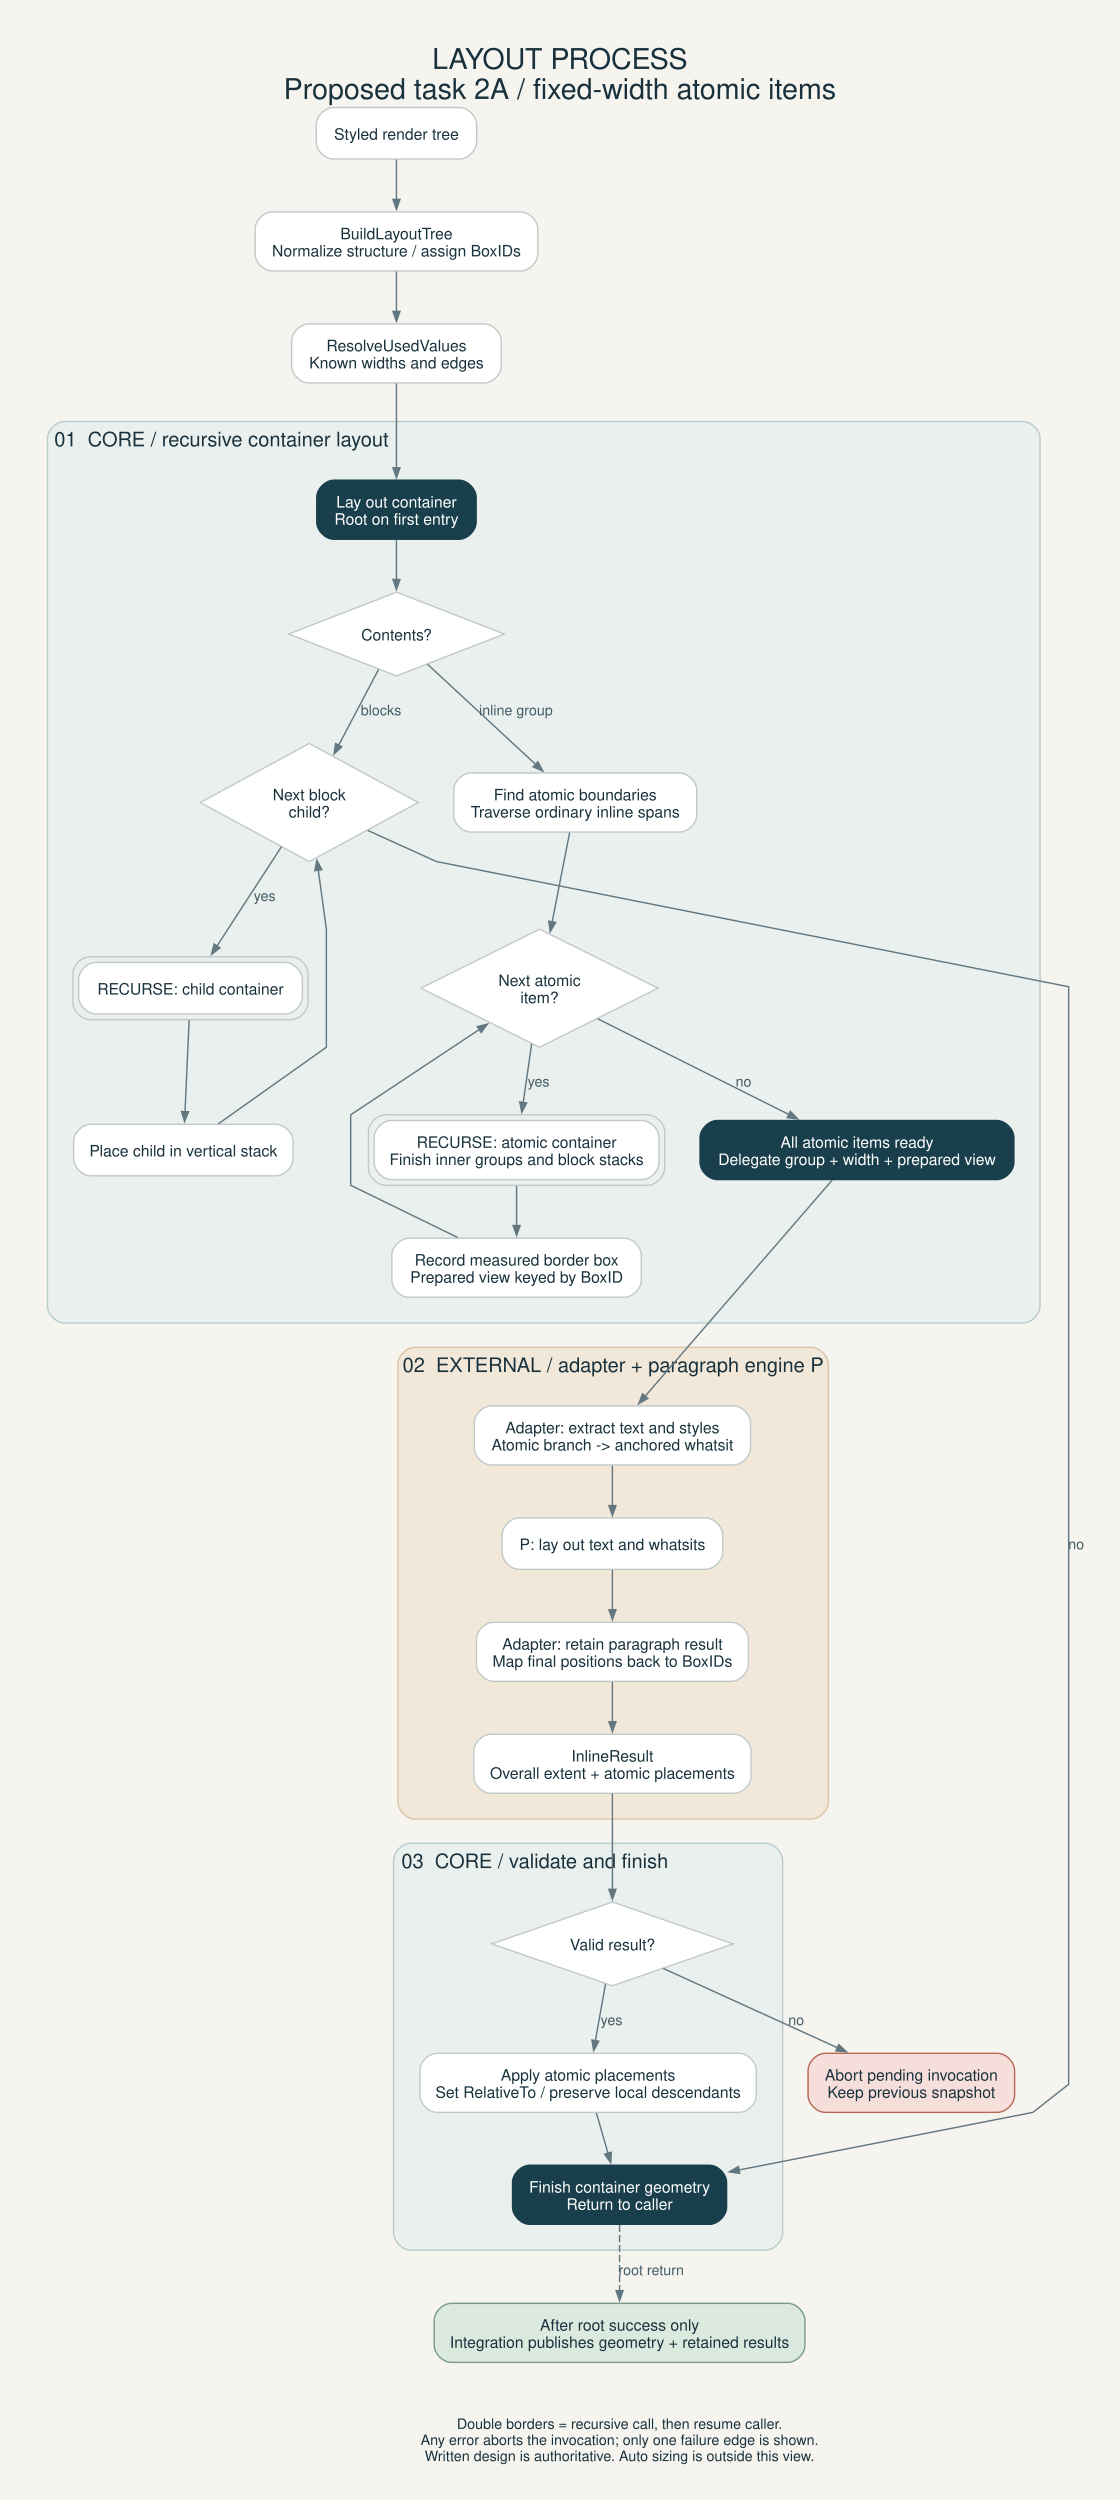
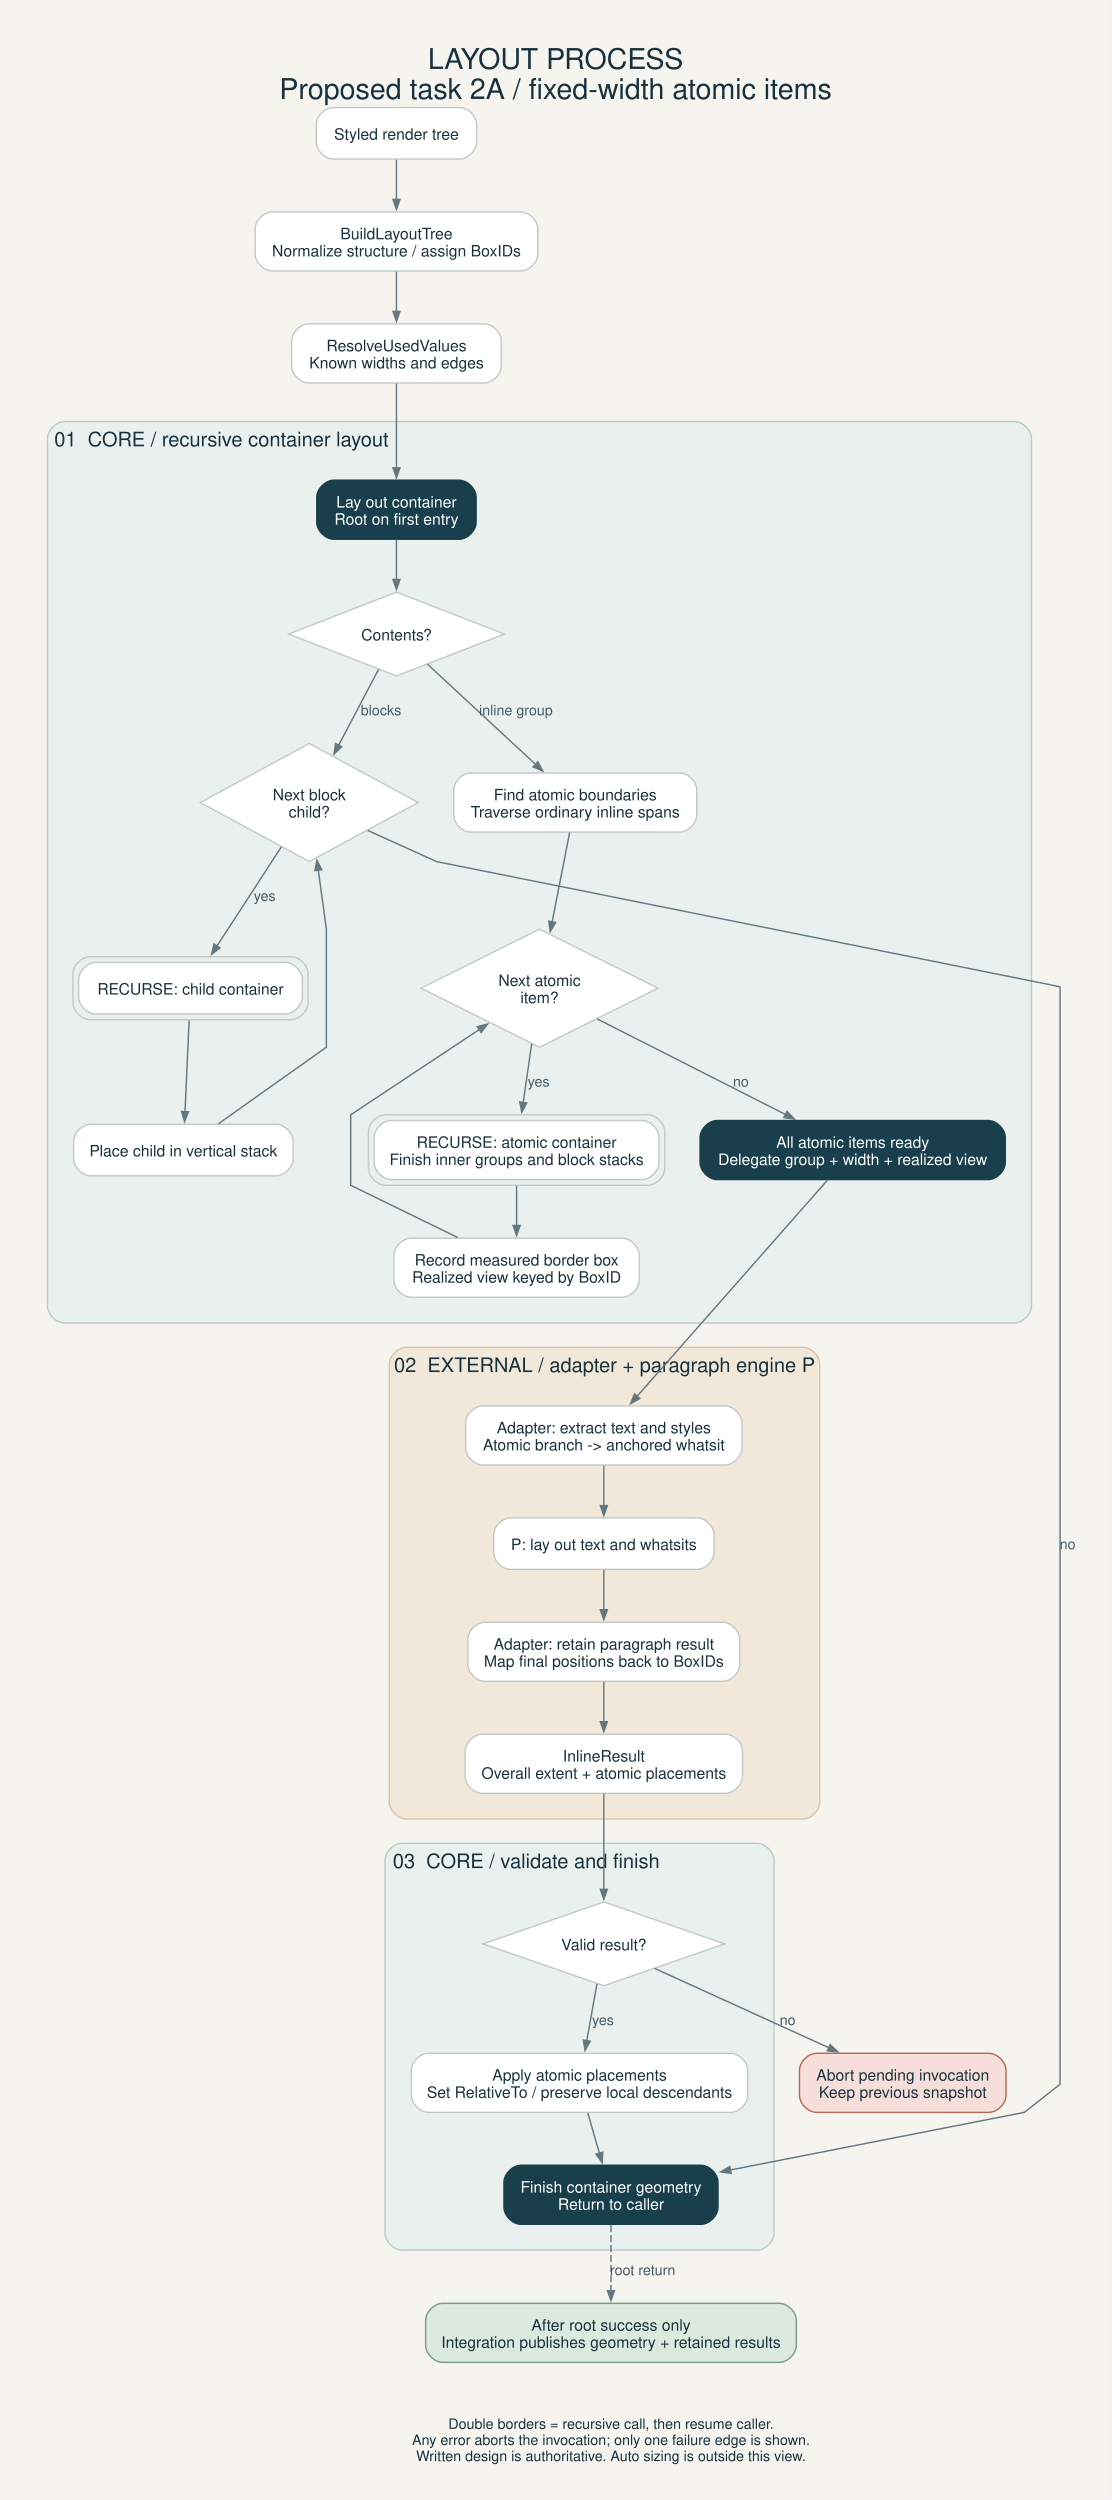
- <svg xmlns="http://www.w3.org/2000/svg" width="783pt" height="1748pt" viewBox="0.00 0.00 783.00 1748.00">
+ <svg xmlns="http://www.w3.org/2000/svg" width="777pt" height="1748pt" viewBox="0.00 0.00 777.00 1748.00">
  <g id="graph0" class="graph" transform="scale(1 1) rotate(0) translate(25.2 1722.52)">
-     <polygon fill="#f6f4ef" stroke="none" points="-25.2,25.2 -25.2,-1722.52 757.7,-1722.52 757.7,25.2 -25.2,25.2" />
-     <text xml:space="preserve" text-anchor="middle" x="366.25" y="-1674.32" font-family="Helvetica,sans-Serif" font-size="20.00" fill="#18313c">LAYOUT PROCESS</text>
-     <text xml:space="preserve" text-anchor="middle" x="366.25" y="-1653.32" font-family="Helvetica,sans-Serif" font-size="20.00" fill="#18313c">Proposed task 2A / fixed-width atomic items</text>
+     <polygon fill="#f6f4ef" stroke="none" points="-25.2,25.2 -25.2,-1722.52 751.7,-1722.52 751.7,25.2 -25.2,25.2" />
+     <text xml:space="preserve" text-anchor="middle" x="363.25" y="-1674.32" font-family="Helvetica,sans-Serif" font-size="20.00" fill="#18313c">LAYOUT PROCESS</text>
+     <text xml:space="preserve" text-anchor="middle" x="363.25" y="-1653.32" font-family="Helvetica,sans-Serif" font-size="20.00" fill="#18313c">Proposed task 2A / fixed-width atomic items</text>
    <g id="clust1" class="cluster">
-       <path fill="#eaf0ee" stroke="#b9cccc" d="M20,-797.49C20,-797.49 690,-797.49 690,-797.49 696,-797.49 702,-803.49 702,-809.49 702,-809.49 702,-1415.76 702,-1415.76 702,-1421.76 696,-1427.76 690,-1427.76 690,-1427.76 20,-1427.76 20,-1427.76 14,-1427.76 8,-1421.76 8,-1415.76 8,-1415.76 8,-809.49 8,-809.49 8,-803.49 14,-797.49 20,-797.49" />
+       <path fill="#eaf0ee" stroke="#b9cccc" d="M20,-797.49C20,-797.49 684,-797.49 684,-797.49 690,-797.49 696,-803.49 696,-809.49 696,-809.49 696,-1415.76 696,-1415.76 696,-1421.76 690,-1427.76 684,-1427.76 684,-1427.76 20,-1427.76 20,-1427.76 14,-1427.76 8,-1421.76 8,-1415.76 8,-1415.76 8,-809.49 8,-809.49 8,-803.49 14,-797.49 20,-797.49" />
      <text xml:space="preserve" text-anchor="middle" x="129.62" y="-1410.46" font-family="Helvetica,sans-Serif" font-size="14.00" fill="#18313c">01  CORE / recursive container layout</text>
    </g>
    <g id="clust2" class="cluster">
-       <path fill="#f2e8d9" stroke="#dbc5a8" d="M265,-450.65C265,-450.65 542,-450.65 542,-450.65 548,-450.65 554,-456.65 554,-462.65 554,-462.65 554,-768.49 554,-768.49 554,-774.49 548,-780.49 542,-780.49 542,-780.49 265,-780.49 265,-780.49 259,-780.49 253,-774.49 253,-768.49 253,-768.49 253,-462.65 253,-462.65 253,-456.65 259,-450.65 265,-450.65" />
-       <text xml:space="preserve" text-anchor="middle" x="403.5" y="-763.19" font-family="Helvetica,sans-Serif" font-size="14.00" fill="#18313c">02  EXTERNAL / adapter + paragraph engine P</text>
+       <path fill="#f2e8d9" stroke="#dbc5a8" d="M259,-450.65C259,-450.65 536,-450.65 536,-450.65 542,-450.65 548,-456.65 548,-462.65 548,-462.65 548,-768.49 548,-768.49 548,-774.49 542,-780.49 536,-780.49 536,-780.49 259,-780.49 259,-780.49 253,-780.49 247,-774.49 247,-768.49 247,-768.49 247,-462.65 247,-462.65 247,-456.65 253,-450.65 259,-450.65" />
+       <text xml:space="preserve" text-anchor="middle" x="397.5" y="-763.19" font-family="Helvetica,sans-Serif" font-size="14.00" fill="#18313c">02  EXTERNAL / adapter + paragraph engine P</text>
    </g>
    <g id="clust3" class="cluster">
-       <path fill="#eaf0ee" stroke="#b9cccc" d="M262,-149.28C262,-149.28 510,-149.28 510,-149.28 516,-149.28 522,-155.28 522,-161.28 522,-161.28 522,-421.65 522,-421.65 522,-427.65 516,-433.65 510,-433.65 510,-433.65 262,-433.65 262,-433.65 256,-433.65 250,-427.65 250,-421.65 250,-421.65 250,-161.28 250,-161.28 250,-155.28 256,-149.28 262,-149.28" />
-       <text xml:space="preserve" text-anchor="middle" x="348.75" y="-416.35" font-family="Helvetica,sans-Serif" font-size="14.00" fill="#18313c">03  CORE / validate and finish</text>
+       <path fill="#eaf0ee" stroke="#b9cccc" d="M256,-149.28C256,-149.28 504,-149.28 504,-149.28 510,-149.28 516,-155.28 516,-161.28 516,-161.28 516,-421.65 516,-421.65 516,-427.65 510,-433.65 504,-433.65 504,-433.65 256,-433.65 256,-433.65 250,-433.65 244,-427.65 244,-421.65 244,-421.65 244,-161.28 244,-161.28 244,-155.28 250,-149.28 256,-149.28" />
+       <text xml:space="preserve" text-anchor="middle" x="342.75" y="-416.35" font-family="Helvetica,sans-Serif" font-size="14.00" fill="#18313c">03  CORE / validate and finish</text>
    </g>
    <g id="node1" class="node">
      <path fill="#ffffff" stroke="#c2c9c9" d="M296.08,-1647.32C296.08,-1647.32 207.91,-1647.32 207.91,-1647.32 201.91,-1647.32 195.91,-1641.32 195.91,-1635.32 195.91,-1635.32 195.91,-1623.32 195.91,-1623.32 195.91,-1617.32 201.91,-1611.32 207.91,-1611.32 207.91,-1611.32 296.08,-1611.32 296.08,-1611.32 302.08,-1611.32 308.08,-1617.32 308.08,-1623.32 308.08,-1623.32 308.08,-1635.32 308.08,-1635.32 308.08,-1641.32 302.08,-1647.32 296.08,-1647.32" />
      <text xml:space="preserve" text-anchor="middle" x="252" y="-1624.87" font-family="Helvetica,sans-Serif" font-size="11.00" fill="#18313c">Styled render tree</text>
    </g>
    <g id="node2" class="node">
      <path fill="#ffffff" stroke="#c2c9c9" d="M338.83,-1574.32C338.83,-1574.32 165.17,-1574.32 165.17,-1574.32 159.17,-1574.32 153.17,-1568.32 153.17,-1562.32 153.17,-1562.32 153.17,-1545.04 153.17,-1545.04 153.17,-1539.04 159.17,-1533.04 165.17,-1533.04 165.17,-1533.04 338.83,-1533.04 338.83,-1533.04 344.83,-1533.04 350.83,-1539.04 350.83,-1545.04 350.83,-1545.04 350.83,-1562.32 350.83,-1562.32 350.83,-1568.32 344.83,-1574.32 338.83,-1574.32" />
      <text xml:space="preserve" text-anchor="middle" x="252" y="-1555.23" font-family="Helvetica,sans-Serif" font-size="11.00" fill="#18313c">BuildLayoutTree</text>
      <text xml:space="preserve" text-anchor="middle" x="252" y="-1543.23" font-family="Helvetica,sans-Serif" font-size="11.00" fill="#18313c">Normalize structure / assign BoxIDs</text>
    </g>
    <g id="edge1" class="edge">
      <path fill="none" stroke="#637780" d="M252,-1610.87C252,-1602.53 252,-1592.34 252,-1582.94" />
      <polygon fill="#637780" stroke="#637780" points="254.45,-1583.12 252,-1576.12 249.55,-1583.12 254.45,-1583.12" />
    </g>
    <g id="node3" class="node">
      <path fill="#ffffff" stroke="#c2c9c9" d="M313.33,-1496.04C313.33,-1496.04 190.67,-1496.04 190.67,-1496.04 184.67,-1496.04 178.67,-1490.04 178.67,-1484.04 178.67,-1484.04 178.67,-1466.76 178.67,-1466.76 178.67,-1460.76 184.67,-1454.76 190.67,-1454.76 190.67,-1454.76 313.33,-1454.76 313.33,-1454.76 319.33,-1454.76 325.33,-1460.76 325.33,-1466.76 325.33,-1466.76 325.33,-1484.04 325.33,-1484.04 325.33,-1490.04 319.33,-1496.04 313.33,-1496.04" />
      <text xml:space="preserve" text-anchor="middle" x="252" y="-1476.95" font-family="Helvetica,sans-Serif" font-size="11.00" fill="#18313c">ResolveUsedValues</text>
      <text xml:space="preserve" text-anchor="middle" x="252" y="-1464.95" font-family="Helvetica,sans-Serif" font-size="11.00" fill="#18313c">Known widths and edges</text>
    </g>
    <g id="edge2" class="edge">
      <path fill="none" stroke="#637780" d="M252,-1532.64C252,-1524.05 252,-1513.88 252,-1504.56" />
      <polygon fill="#637780" stroke="#637780" points="254.45,-1504.82 252,-1497.82 249.55,-1504.82 254.45,-1504.82" />
    </g>
    <g id="node4" class="node">
      <path fill="#183f4b" stroke="#183f4b" d="M295.71,-1386.76C295.71,-1386.76 208.29,-1386.76 208.29,-1386.76 202.29,-1386.76 196.29,-1380.76 196.29,-1374.76 196.29,-1374.76 196.29,-1357.48 196.29,-1357.48 196.29,-1351.48 202.29,-1345.48 208.29,-1345.48 208.29,-1345.48 295.71,-1345.48 295.71,-1345.48 301.71,-1345.48 307.71,-1351.48 307.71,-1357.48 307.71,-1357.48 307.71,-1374.76 307.71,-1374.76 307.71,-1380.76 301.71,-1386.76 295.71,-1386.76" />
      <text xml:space="preserve" text-anchor="middle" x="252" y="-1367.67" font-family="Helvetica,sans-Serif" font-size="11.00" fill="white">Lay out container</text>
      <text xml:space="preserve" text-anchor="middle" x="252" y="-1355.67" font-family="Helvetica,sans-Serif" font-size="11.00" fill="white">Root on first entry</text>
    </g>
    <g id="edge20" class="edge">
      <path fill="none" stroke="#637780" d="M252,-1454.47C252,-1437.84 252,-1413.93 252,-1395.33" />
      <polygon fill="#637780" stroke="#637780" points="254.45,-1395.45 252,-1388.45 249.55,-1395.45 254.45,-1395.45" />
    </g>
    <g id="node5" class="node">
      <polygon fill="#ffffff" stroke="#c2c9c9" points="252,-1308.48 176.58,-1279.2 252,-1249.92 327.42,-1279.2 252,-1308.48" />
      <text xml:space="preserve" text-anchor="middle" x="252" y="-1274.75" font-family="Helvetica,sans-Serif" font-size="11.00" fill="#18313c">Contents?</text>
    </g>
    <g id="edge3" class="edge">
      <path fill="none" stroke="#637780" d="M252,-1345C252,-1336.65 252,-1326.69 252,-1317.12" />
      <polygon fill="#637780" stroke="#637780" points="254.45,-1317.37 252,-1310.37 249.55,-1317.37 254.45,-1317.37" />
    </g>
    <g id="node6" class="node">
      <polygon fill="#ffffff" stroke="#c2c9c9" points="191,-1202.67 114.83,-1161.39 191,-1120.11 267.17,-1161.39 191,-1202.67" />
      <text xml:space="preserve" text-anchor="middle" x="191" y="-1162.94" font-family="Helvetica,sans-Serif" font-size="11.00" fill="#18313c">Next block</text>
      <text xml:space="preserve" text-anchor="middle" x="191" y="-1150.94" font-family="Helvetica,sans-Serif" font-size="11.00" fill="#18313c">child?</text>
    </g>
    <g id="edge4" class="edge">
      <path fill="none" stroke="#637780" d="M239.51,-1254.48C231.46,-1239.2 220.8,-1218.96 211.52,-1201.35" />
      <polygon fill="#637780" stroke="#637780" points="213.78,-1200.37 208.35,-1195.32 209.44,-1202.66 213.78,-1200.37" />
      <text xml:space="preserve" text-anchor="middle" x="241.21" y="-1222.42" font-family="Helvetica,sans-Serif" font-size="10.00" fill="#425b65">blocks</text>
    </g>
    <g id="node9" class="node">
      <path fill="#ffffff" stroke="#c2c9c9" d="M449.96,-1182.03C449.96,-1182.03 304.04,-1182.03 304.04,-1182.03 298.04,-1182.03 292.04,-1176.03 292.04,-1170.03 292.04,-1170.03 292.04,-1152.75 292.04,-1152.75 292.04,-1146.75 298.04,-1140.75 304.04,-1140.75 304.04,-1140.75 449.96,-1140.75 449.96,-1140.75 455.96,-1140.75 461.96,-1146.75 461.96,-1152.75 461.96,-1152.75 461.96,-1170.03 461.96,-1170.03 461.96,-1176.03 455.96,-1182.03 449.96,-1182.03" />
      <text xml:space="preserve" text-anchor="middle" x="377" y="-1162.94" font-family="Helvetica,sans-Serif" font-size="11.00" fill="#18313c">Find atomic boundaries</text>
      <text xml:space="preserve" text-anchor="middle" x="377" y="-1150.94" font-family="Helvetica,sans-Serif" font-size="11.00" fill="#18313c">Traverse ordinary inline spans</text>
    </g>
    <g id="edge8" class="edge">
      <path fill="none" stroke="#637780" d="M273.77,-1258.03C294.74,-1238.6 326.55,-1209.13 349.31,-1188.04" />
      <polygon fill="#637780" stroke="#637780" points="350.9,-1189.91 354.37,-1183.36 347.57,-1186.32 350.9,-1189.91" />
      <text xml:space="preserve" text-anchor="middle" x="335.5" y="-1222.42" font-family="Helvetica,sans-Serif" font-size="10.00" fill="#425b65">inline group</text>
    </g>
    <g id="node7" class="node">
      <path fill="#ffffff" stroke="#c2c9c9" d="M174.21,-1049.58C174.21,-1049.58 41.79,-1049.58 41.79,-1049.58 35.79,-1049.58 29.79,-1043.58 29.79,-1037.58 29.79,-1037.58 29.79,-1025.58 29.79,-1025.58 29.79,-1019.58 35.79,-1013.58 41.79,-1013.58 41.79,-1013.58 174.21,-1013.58 174.21,-1013.58 180.21,-1013.58 186.21,-1019.58 186.21,-1025.58 186.21,-1025.58 186.21,-1037.58 186.21,-1037.58 186.21,-1043.58 180.21,-1049.58 174.21,-1049.58" />
      <path fill="none" stroke="#c2c9c9" d="M178.21,-1053.58C178.21,-1053.58 37.79,-1053.58 37.79,-1053.58 31.79,-1053.58 25.79,-1047.58 25.79,-1041.58 25.79,-1041.58 25.79,-1021.58 25.79,-1021.58 25.79,-1015.58 31.79,-1009.58 37.79,-1009.58 37.79,-1009.58 178.21,-1009.58 178.21,-1009.58 184.21,-1009.58 190.21,-1015.58 190.21,-1021.58 190.21,-1021.58 190.21,-1041.58 190.21,-1041.58 190.21,-1047.58 184.21,-1053.58 178.21,-1053.58" />
      <text xml:space="preserve" text-anchor="middle" x="108" y="-1027.13" font-family="Helvetica,sans-Serif" font-size="11.00" fill="#18313c">RECURSE: child container</text>
    </g>
    <g id="edge5" class="edge">
      <path fill="none" stroke="#637780" d="M171.54,-1130.42C157.91,-1109.44 139.81,-1081.57 126.42,-1060.94" />
      <polygon fill="#637780" stroke="#637780" points="128.58,-1059.78 122.72,-1055.24 124.47,-1062.45 128.58,-1059.78" />
      <text xml:space="preserve" text-anchor="middle" x="159.86" y="-1092.61" font-family="Helvetica,sans-Serif" font-size="10.00" fill="#425b65">yes</text>
    </g>
    <g id="node20" class="node">
-       <path fill="#183f4b" stroke="#183f4b" d="M470.83,-208.56C470.83,-208.56 345.17,-208.56 345.17,-208.56 339.17,-208.56 333.17,-202.56 333.17,-196.56 333.17,-196.56 333.17,-179.28 333.17,-179.28 333.17,-173.28 339.17,-167.28 345.17,-167.28 345.17,-167.28 470.83,-167.28 470.83,-167.28 476.83,-167.28 482.83,-173.28 482.83,-179.28 482.83,-179.28 482.83,-196.56 482.83,-196.56 482.83,-202.56 476.83,-208.56 470.83,-208.56" />
-       <text xml:space="preserve" text-anchor="middle" x="408" y="-189.47" font-family="Helvetica,sans-Serif" font-size="11.00" fill="white">Finish container geometry</text>
-       <text xml:space="preserve" text-anchor="middle" x="408" y="-177.47" font-family="Helvetica,sans-Serif" font-size="11.00" fill="white">Return to caller</text>
+       <path fill="#183f4b" stroke="#183f4b" d="M464.83,-208.56C464.83,-208.56 339.17,-208.56 339.17,-208.56 333.17,-208.56 327.17,-202.56 327.17,-196.56 327.17,-196.56 327.17,-179.28 327.17,-179.28 327.17,-173.28 333.17,-167.28 339.17,-167.28 339.17,-167.28 464.83,-167.28 464.83,-167.28 470.83,-167.28 476.83,-173.28 476.83,-179.28 476.83,-179.28 476.83,-196.56 476.83,-196.56 476.83,-202.56 470.83,-208.56 464.83,-208.56" />
+       <text xml:space="preserve" text-anchor="middle" x="402" y="-189.47" font-family="Helvetica,sans-Serif" font-size="11.00" fill="white">Finish container geometry</text>
+       <text xml:space="preserve" text-anchor="middle" x="402" y="-177.47" font-family="Helvetica,sans-Serif" font-size="11.00" fill="white">Return to caller</text>
    </g>
    <g id="edge23" class="edge">
-       <path fill="none" stroke="#637780" d="M231.85,-1141.9C255.25,-1131.31 280,-1120.11 280,-1120.11 280,-1120.11 722,-1032.58 722,-1032.58 722,-1032.58 722,-1032.58 722,-265.2 722,-265.2 697,-245.56 697,-245.56 697,-245.56 576.69,-221.98 491.32,-205.25" />
-       <polygon fill="#637780" stroke="#637780" points="492,-202.89 484.66,-203.94 491.06,-207.7 492,-202.89" />
-       <text xml:space="preserve" text-anchor="middle" x="727.25" y="-639.33" font-family="Helvetica,sans-Serif" font-size="10.00" fill="#425b65">no</text>
+       <path fill="none" stroke="#637780" d="M231.85,-1141.9C255.25,-1131.31 280,-1120.11 280,-1120.11 280,-1120.11 716,-1032.58 716,-1032.58 716,-1032.58 716,-1032.58 716,-265.2 716,-265.2 691,-245.56 691,-245.56 691,-245.56 570.69,-221.98 485.32,-205.25" />
+       <polygon fill="#637780" stroke="#637780" points="486,-202.89 478.66,-203.94 485.06,-207.7 486,-202.89" />
+       <text xml:space="preserve" text-anchor="middle" x="721.25" y="-639.33" font-family="Helvetica,sans-Serif" font-size="10.00" fill="#425b65">no</text>
    </g>
    <g id="node8" class="node">
      <path fill="#ffffff" stroke="#c2c9c9" d="M167.71,-936.41C167.71,-936.41 38.29,-936.41 38.29,-936.41 32.29,-936.41 26.29,-930.41 26.29,-924.41 26.29,-924.41 26.29,-912.41 26.29,-912.41 26.29,-906.41 32.29,-900.41 38.29,-900.41 38.29,-900.41 167.71,-900.41 167.71,-900.41 173.71,-900.41 179.71,-906.41 179.71,-912.41 179.71,-912.41 179.71,-924.41 179.71,-924.41 179.71,-930.41 173.71,-936.41 167.71,-936.41" />
      <text xml:space="preserve" text-anchor="middle" x="103" y="-913.96" font-family="Helvetica,sans-Serif" font-size="11.00" fill="#18313c">Place child in vertical stack</text>
    </g>
    <g id="edge6" class="edge">
      <path fill="none" stroke="#637780" d="M107.04,-1009.15C106.21,-990.87 105.03,-964.55 104.16,-945.14" />
      <polygon fill="#637780" stroke="#637780" points="106.61,-945.16 103.85,-938.28 101.72,-945.38 106.61,-945.16" />
    </g>
    <g id="edge7" class="edge">
      <path fill="none" stroke="#637780" d="M127.46,-936.75C157.07,-957.74 203,-990.3 203,-990.3 203,-990.3 203,-1072.86 203,-1072.86 203,-1072.86 200.22,-1093.12 197.34,-1114.14" />
      <polygon fill="#637780" stroke="#637780" points="194.92,-1113.74 196.4,-1121.01 199.78,-1114.41 194.92,-1113.74" />
    </g>
    <g id="node10" class="node">
      <polygon fill="#ffffff" stroke="#c2c9c9" points="352,-1072.86 269.08,-1031.58 352,-990.3 434.92,-1031.58 352,-1072.86" />
      <text xml:space="preserve" text-anchor="middle" x="352" y="-1033.13" font-family="Helvetica,sans-Serif" font-size="11.00" fill="#18313c">Next atomic</text>
      <text xml:space="preserve" text-anchor="middle" x="352" y="-1021.13" font-family="Helvetica,sans-Serif" font-size="11.00" fill="#18313c">item?</text>
    </g>
    <g id="edge9" class="edge">
      <path fill="none" stroke="#637780" d="M373.09,-1140.42C369.83,-1123.75 365.06,-1099.34 360.88,-1077.96" />
      <polygon fill="#637780" stroke="#637780" points="363.29,-1077.52 359.54,-1071.12 358.48,-1078.46 363.29,-1077.52" />
    </g>
    <g id="node11" class="node">
      <path fill="#ffffff" stroke="#c2c9c9" d="M423.58,-939.05C423.58,-939.05 248.42,-939.05 248.42,-939.05 242.42,-939.05 236.42,-933.05 236.42,-927.05 236.42,-927.05 236.42,-909.77 236.42,-909.77 236.42,-903.77 242.42,-897.77 248.42,-897.77 248.42,-897.77 423.58,-897.77 423.58,-897.77 429.58,-897.77 435.58,-903.77 435.58,-909.77 435.58,-909.77 435.58,-927.05 435.58,-927.05 435.58,-933.05 429.58,-939.05 423.58,-939.05" />
      <path fill="none" stroke="#c2c9c9" d="M427.58,-943.05C427.58,-943.05 244.42,-943.05 244.42,-943.05 238.42,-943.05 232.42,-937.05 232.42,-931.05 232.42,-931.05 232.42,-905.77 232.42,-905.77 232.42,-899.77 238.42,-893.77 244.42,-893.77 244.42,-893.77 427.58,-893.77 427.58,-893.77 433.58,-893.77 439.58,-899.77 439.58,-905.77 439.58,-905.77 439.58,-931.05 439.58,-931.05 439.58,-937.05 433.58,-943.05 427.58,-943.05" />
      <text xml:space="preserve" text-anchor="middle" x="336" y="-919.96" font-family="Helvetica,sans-Serif" font-size="11.00" fill="#18313c">RECURSE: atomic container</text>
      <text xml:space="preserve" text-anchor="middle" x="336" y="-907.96" font-family="Helvetica,sans-Serif" font-size="11.00" fill="#18313c">Finish inner groups and block stacks</text>
    </g>
    <g id="edge10" class="edge">
      <path fill="none" stroke="#637780" d="M346.54,-992.63C344.61,-979.22 342.46,-964.27 340.6,-951.4" />
      <polygon fill="#637780" stroke="#637780" points="343.07,-951.36 339.65,-944.78 338.22,-952.05 343.07,-951.36" />
      <text xml:space="preserve" text-anchor="middle" x="351.4" y="-962.8" font-family="Helvetica,sans-Serif" font-size="10.00" fill="#425b65">yes</text>
    </g>
    <g id="node13" class="node">
-       <path fill="#183f4b" stroke="#183f4b" d="M671.71,-939.05C671.71,-939.05 476.29,-939.05 476.29,-939.05 470.29,-939.05 464.29,-933.05 464.29,-927.05 464.29,-927.05 464.29,-909.77 464.29,-909.77 464.29,-903.77 470.29,-897.77 476.29,-897.77 476.29,-897.77 671.71,-897.77 671.71,-897.77 677.71,-897.77 683.71,-903.77 683.71,-909.77 683.71,-909.77 683.71,-927.05 683.71,-927.05 683.71,-933.05 677.71,-939.05 671.71,-939.05" />
-       <text xml:space="preserve" text-anchor="middle" x="574" y="-919.96" font-family="Helvetica,sans-Serif" font-size="11.00" fill="white">All atomic items ready</text>
-       <text xml:space="preserve" text-anchor="middle" x="574" y="-907.96" font-family="Helvetica,sans-Serif" font-size="11.00" fill="white">Delegate group + width + prepared view</text>
+       <path fill="#183f4b" stroke="#183f4b" d="M665.71,-939.05C665.71,-939.05 476.29,-939.05 476.29,-939.05 470.29,-939.05 464.29,-933.05 464.29,-927.05 464.29,-927.05 464.29,-909.77 464.29,-909.77 464.29,-903.77 470.29,-897.77 476.29,-897.77 476.29,-897.77 665.71,-897.77 665.71,-897.77 671.71,-897.77 677.71,-903.77 677.71,-909.77 677.71,-909.77 677.71,-927.05 677.71,-927.05 677.71,-933.05 671.71,-939.05 665.71,-939.05" />
+       <text xml:space="preserve" text-anchor="middle" x="571" y="-919.96" font-family="Helvetica,sans-Serif" font-size="11.00" fill="white">All atomic items ready</text>
+       <text xml:space="preserve" text-anchor="middle" x="571" y="-907.96" font-family="Helvetica,sans-Serif" font-size="11.00" fill="white">Delegate group + width + realized view</text>
    </g>
    <g id="edge13" class="edge">
-       <path fill="none" stroke="#637780" d="M392.72,-1010.19C430.54,-991.25 486.87,-963.04 526.68,-943.11" />
-       <polygon fill="#637780" stroke="#637780" points="527.4,-945.49 532.56,-940.16 525.2,-941.11 527.4,-945.49" />
-       <text xml:space="preserve" text-anchor="middle" x="494.66" y="-962.8" font-family="Helvetica,sans-Serif" font-size="10.00" fill="#425b65">no</text>
+       <path fill="none" stroke="#637780" d="M392.42,-1010.06C429.77,-991.1 485.24,-962.94 524.43,-943.05" />
+       <polygon fill="#637780" stroke="#637780" points="525.07,-945.47 530.2,-940.12 522.85,-941.1 525.07,-945.47" />
+       <text xml:space="preserve" text-anchor="middle" x="492.81" y="-962.8" font-family="Helvetica,sans-Serif" font-size="10.00" fill="#425b65">no</text>
    </g>
    <g id="node12" class="node">
-       <path fill="#ffffff" stroke="#c2c9c9" d="M411.21,-856.77C411.21,-856.77 260.79,-856.77 260.79,-856.77 254.79,-856.77 248.79,-850.77 248.79,-844.77 248.79,-844.77 248.79,-827.49 248.79,-827.49 248.79,-821.49 254.79,-815.49 260.79,-815.49 260.79,-815.49 411.21,-815.49 411.21,-815.49 417.21,-815.49 423.21,-821.49 423.21,-827.49 423.21,-827.49 423.21,-844.77 423.21,-844.77 423.21,-850.77 417.21,-856.77 411.21,-856.77" />
+       <path fill="#ffffff" stroke="#c2c9c9" d="M409.71,-856.77C409.71,-856.77 262.29,-856.77 262.29,-856.77 256.29,-856.77 250.29,-850.77 250.29,-844.77 250.29,-844.77 250.29,-827.49 250.29,-827.49 250.29,-821.49 256.29,-815.49 262.29,-815.49 262.29,-815.49 409.71,-815.49 409.71,-815.49 415.71,-815.49 421.71,-821.49 421.71,-827.49 421.71,-827.49 421.71,-844.77 421.71,-844.77 421.71,-850.77 415.71,-856.77 409.71,-856.77" />
      <text xml:space="preserve" text-anchor="middle" x="336" y="-837.68" font-family="Helvetica,sans-Serif" font-size="11.00" fill="#18313c">Record measured border box</text>
-       <text xml:space="preserve" text-anchor="middle" x="336" y="-825.68" font-family="Helvetica,sans-Serif" font-size="11.00" fill="#18313c">Prepared view keyed by BoxID</text>
+       <text xml:space="preserve" text-anchor="middle" x="336" y="-825.68" font-family="Helvetica,sans-Serif" font-size="11.00" fill="#18313c">Realized view keyed by BoxID</text>
    </g>
    <g id="edge11" class="edge">
      <path fill="none" stroke="#637780" d="M336,-893.32C336,-884.57 336,-874.6 336,-865.52" />
      <polygon fill="#637780" stroke="#637780" points="338.45,-865.66 336,-858.66 333.55,-865.66 338.45,-865.66" />
    </g>
    <g id="edge12" class="edge">
      <path fill="none" stroke="#637780" d="M294.78,-857.26C261.43,-873.54 220,-893.77 220,-893.77 220,-893.77 220,-943.05 220,-943.05 220,-943.05 271.28,-977.06 309.92,-1002.68" />
      <polygon fill="#637780" stroke="#637780" points="308.52,-1004.69 315.71,-1006.52 311.23,-1000.61 308.52,-1004.69" />
    </g>
    <g id="node14" class="node">
-       <path fill="#ffffff" stroke="#c2c9c9" d="M487.58,-739.49C487.58,-739.49 318.42,-739.49 318.42,-739.49 312.42,-739.49 306.42,-733.49 306.42,-727.49 306.42,-727.49 306.42,-710.21 306.42,-710.21 306.42,-704.21 312.42,-698.21 318.42,-698.21 318.42,-698.21 487.58,-698.21 487.58,-698.21 493.58,-698.21 499.58,-704.21 499.58,-710.21 499.58,-710.21 499.58,-727.49 499.58,-727.49 499.58,-733.49 493.58,-739.49 487.58,-739.49" />
-       <text xml:space="preserve" text-anchor="middle" x="403" y="-720.4" font-family="Helvetica,sans-Serif" font-size="11.00" fill="#18313c">Adapter: extract text and styles</text>
-       <text xml:space="preserve" text-anchor="middle" x="403" y="-708.4" font-family="Helvetica,sans-Serif" font-size="11.00" fill="#18313c">Atomic branch -&gt; anchored whatsit</text>
+       <path fill="#ffffff" stroke="#c2c9c9" d="M481.58,-739.49C481.58,-739.49 312.42,-739.49 312.42,-739.49 306.42,-739.49 300.42,-733.49 300.42,-727.49 300.42,-727.49 300.42,-710.21 300.42,-710.21 300.42,-704.21 306.42,-698.21 312.42,-698.21 312.42,-698.21 481.58,-698.21 481.58,-698.21 487.58,-698.21 493.58,-704.21 493.58,-710.21 493.58,-710.21 493.58,-727.49 493.58,-727.49 493.58,-733.49 487.58,-739.49 481.58,-739.49" />
+       <text xml:space="preserve" text-anchor="middle" x="397" y="-720.4" font-family="Helvetica,sans-Serif" font-size="11.00" fill="#18313c">Adapter: extract text and styles</text>
+       <text xml:space="preserve" text-anchor="middle" x="397" y="-708.4" font-family="Helvetica,sans-Serif" font-size="11.00" fill="#18313c">Atomic branch -&gt; anchored whatsit</text>
    </g>
    <g id="edge21" class="edge">
-       <path fill="none" stroke="#637780" d="M556.66,-897.38C525.55,-861.44 460.28,-786.02 425.66,-746.04" />
-       <polygon fill="#637780" stroke="#637780" points="427.81,-744.77 421.37,-741.08 424.1,-747.97 427.81,-744.77" />
+       <path fill="none" stroke="#637780" d="M553.36,-897.38C521.7,-861.44 455.28,-786.02 420.06,-746.04" />
+       <polygon fill="#637780" stroke="#637780" points="422.15,-744.7 415.69,-741.07 418.48,-747.94 422.15,-744.7" />
    </g>
    <g id="node15" class="node">
-       <path fill="#ffffff" stroke="#c2c9c9" d="M468.08,-661.21C468.08,-661.21 337.92,-661.21 337.92,-661.21 331.92,-661.21 325.92,-655.21 325.92,-649.21 325.92,-649.21 325.92,-637.21 325.92,-637.21 325.92,-631.21 331.92,-625.21 337.92,-625.21 337.92,-625.21 468.08,-625.21 468.08,-625.21 474.08,-625.21 480.08,-631.21 480.08,-637.21 480.08,-637.21 480.08,-649.21 480.08,-649.21 480.08,-655.21 474.08,-661.21 468.08,-661.21" />
-       <text xml:space="preserve" text-anchor="middle" x="403" y="-638.76" font-family="Helvetica,sans-Serif" font-size="11.00" fill="#18313c">P: lay out text and whatsits</text>
+       <path fill="#ffffff" stroke="#c2c9c9" d="M462.08,-661.21C462.08,-661.21 331.92,-661.21 331.92,-661.21 325.92,-661.21 319.92,-655.21 319.92,-649.21 319.92,-649.21 319.92,-637.21 319.92,-637.21 319.92,-631.21 325.92,-625.21 331.92,-625.21 331.92,-625.21 462.08,-625.21 462.08,-625.21 468.08,-625.21 474.08,-631.21 474.08,-637.21 474.08,-637.21 474.08,-649.21 474.08,-649.21 474.08,-655.21 468.08,-661.21 462.08,-661.21" />
+       <text xml:space="preserve" text-anchor="middle" x="397" y="-638.76" font-family="Helvetica,sans-Serif" font-size="11.00" fill="#18313c">P: lay out text and whatsits</text>
    </g>
    <g id="edge14" class="edge">
-       <path fill="none" stroke="#637780" d="M403,-697.73C403,-689.08 403,-678.87 403,-669.7" />
-       <polygon fill="#637780" stroke="#637780" points="405.45,-669.83 403,-662.83 400.55,-669.83 405.45,-669.83" />
+       <path fill="none" stroke="#637780" d="M397,-697.73C397,-689.08 397,-678.87 397,-669.7" />
+       <polygon fill="#637780" stroke="#637780" points="399.45,-669.83 397,-662.83 394.55,-669.83 399.45,-669.83" />
    </g>
    <g id="node16" class="node">
-       <path fill="#ffffff" stroke="#c2c9c9" d="M486.08,-588.21C486.08,-588.21 319.92,-588.21 319.92,-588.21 313.92,-588.21 307.92,-582.21 307.92,-576.21 307.92,-576.21 307.92,-558.93 307.92,-558.93 307.92,-552.93 313.92,-546.93 319.92,-546.93 319.92,-546.93 486.08,-546.93 486.08,-546.93 492.08,-546.93 498.08,-552.93 498.08,-558.93 498.08,-558.93 498.08,-576.21 498.08,-576.21 498.08,-582.21 492.08,-588.21 486.08,-588.21" />
-       <text xml:space="preserve" text-anchor="middle" x="403" y="-569.12" font-family="Helvetica,sans-Serif" font-size="11.00" fill="#18313c">Adapter: retain paragraph result</text>
-       <text xml:space="preserve" text-anchor="middle" x="403" y="-557.12" font-family="Helvetica,sans-Serif" font-size="11.00" fill="#18313c">Map final positions back to BoxIDs</text>
+       <path fill="#ffffff" stroke="#c2c9c9" d="M480.08,-588.21C480.08,-588.21 313.92,-588.21 313.92,-588.21 307.92,-588.21 301.92,-582.21 301.92,-576.21 301.92,-576.21 301.92,-558.93 301.92,-558.93 301.92,-552.93 307.92,-546.93 313.92,-546.93 313.92,-546.93 480.08,-546.93 480.08,-546.93 486.08,-546.93 492.08,-552.93 492.08,-558.93 492.08,-558.93 492.08,-576.21 492.08,-576.21 492.08,-582.21 486.08,-588.21 480.08,-588.21" />
+       <text xml:space="preserve" text-anchor="middle" x="397" y="-569.12" font-family="Helvetica,sans-Serif" font-size="11.00" fill="#18313c">Adapter: retain paragraph result</text>
+       <text xml:space="preserve" text-anchor="middle" x="397" y="-557.12" font-family="Helvetica,sans-Serif" font-size="11.00" fill="#18313c">Map final positions back to BoxIDs</text>
    </g>
    <g id="edge15" class="edge">
-       <path fill="none" stroke="#637780" d="M403,-624.76C403,-616.42 403,-606.23 403,-596.83" />
-       <polygon fill="#637780" stroke="#637780" points="405.45,-597.01 403,-590.01 400.55,-597.01 405.45,-597.01" />
+       <path fill="none" stroke="#637780" d="M397,-624.76C397,-616.42 397,-606.23 397,-596.83" />
+       <polygon fill="#637780" stroke="#637780" points="399.45,-597.01 397,-590.01 394.55,-597.01 399.45,-597.01" />
    </g>
    <g id="node17" class="node">
-       <path fill="#ffffff" stroke="#c2c9c9" d="M487.96,-509.93C487.96,-509.93 318.04,-509.93 318.04,-509.93 312.04,-509.93 306.04,-503.93 306.04,-497.93 306.04,-497.93 306.04,-480.65 306.04,-480.65 306.04,-474.65 312.04,-468.65 318.04,-468.65 318.04,-468.65 487.96,-468.65 487.96,-468.65 493.96,-468.65 499.96,-474.65 499.96,-480.65 499.96,-480.65 499.96,-497.93 499.96,-497.93 499.96,-503.93 493.96,-509.93 487.96,-509.93" />
-       <text xml:space="preserve" text-anchor="middle" x="403" y="-490.84" font-family="Helvetica,sans-Serif" font-size="11.00" fill="#18313c">InlineResult</text>
-       <text xml:space="preserve" text-anchor="middle" x="403" y="-478.84" font-family="Helvetica,sans-Serif" font-size="11.00" fill="#18313c">Overall extent + atomic placements</text>
+       <path fill="#ffffff" stroke="#c2c9c9" d="M481.96,-509.93C481.96,-509.93 312.04,-509.93 312.04,-509.93 306.04,-509.93 300.04,-503.93 300.04,-497.93 300.04,-497.93 300.04,-480.65 300.04,-480.65 300.04,-474.65 306.04,-468.65 312.04,-468.65 312.04,-468.65 481.96,-468.65 481.96,-468.65 487.96,-468.65 493.96,-474.65 493.96,-480.65 493.96,-480.65 493.96,-497.93 493.96,-497.93 493.96,-503.93 487.96,-509.93 481.96,-509.93" />
+       <text xml:space="preserve" text-anchor="middle" x="397" y="-490.84" font-family="Helvetica,sans-Serif" font-size="11.00" fill="#18313c">InlineResult</text>
+       <text xml:space="preserve" text-anchor="middle" x="397" y="-478.84" font-family="Helvetica,sans-Serif" font-size="11.00" fill="#18313c">Overall extent + atomic placements</text>
    </g>
    <g id="edge16" class="edge">
-       <path fill="none" stroke="#637780" d="M403,-546.53C403,-537.94 403,-527.77 403,-518.45" />
-       <polygon fill="#637780" stroke="#637780" points="405.45,-518.71 403,-511.71 400.55,-518.71 405.45,-518.71" />
+       <path fill="none" stroke="#637780" d="M397,-546.53C397,-537.94 397,-527.77 397,-518.45" />
+       <polygon fill="#637780" stroke="#637780" points="399.45,-518.71 397,-511.71 394.55,-518.71 399.45,-518.71" />
    </g>
    <g id="node18" class="node">
-       <polygon fill="#ffffff" stroke="#c2c9c9" points="403,-392.65 318.58,-363.37 403,-334.09 487.42,-363.37 403,-392.65" />
-       <text xml:space="preserve" text-anchor="middle" x="403" y="-358.92" font-family="Helvetica,sans-Serif" font-size="11.00" fill="#18313c">Valid result?</text>
+       <polygon fill="#ffffff" stroke="#c2c9c9" points="397,-392.65 312.58,-363.37 397,-334.09 481.42,-363.37 397,-392.65" />
+       <text xml:space="preserve" text-anchor="middle" x="397" y="-358.92" font-family="Helvetica,sans-Serif" font-size="11.00" fill="#18313c">Valid result?</text>
    </g>
    <g id="edge22" class="edge">
-       <path fill="none" stroke="#637780" d="M403,-468.38C403,-450.38 403,-423.42 403,-401.46" />
-       <polygon fill="#637780" stroke="#637780" points="405.45,-401.52 403,-394.52 400.55,-401.52 405.45,-401.52" />
+       <path fill="none" stroke="#637780" d="M397,-468.38C397,-450.38 397,-423.42 397,-401.46" />
+       <polygon fill="#637780" stroke="#637780" points="399.45,-401.52 397,-394.52 394.55,-401.52 399.45,-401.52" />
    </g>
    <g id="node19" class="node">
-       <path fill="#ffffff" stroke="#c2c9c9" d="M491.59,-286.84C491.59,-286.84 280.41,-286.84 280.41,-286.84 274.41,-286.84 268.41,-280.84 268.41,-274.84 268.41,-274.84 268.41,-257.56 268.41,-257.56 268.41,-251.56 274.41,-245.56 280.41,-245.56 280.41,-245.56 491.59,-245.56 491.59,-245.56 497.59,-245.56 503.59,-251.56 503.59,-257.56 503.59,-257.56 503.59,-274.84 503.59,-274.84 503.59,-280.84 497.59,-286.84 491.59,-286.84" />
-       <text xml:space="preserve" text-anchor="middle" x="386" y="-267.75" font-family="Helvetica,sans-Serif" font-size="11.00" fill="#18313c">Apply atomic placements</text>
-       <text xml:space="preserve" text-anchor="middle" x="386" y="-255.75" font-family="Helvetica,sans-Serif" font-size="11.00" fill="#18313c">Set RelativeTo / preserve local descendants</text>
+       <path fill="#ffffff" stroke="#c2c9c9" d="M485.59,-286.84C485.59,-286.84 274.41,-286.84 274.41,-286.84 268.41,-286.84 262.41,-280.84 262.41,-274.84 262.41,-274.84 262.41,-257.56 262.41,-257.56 262.41,-251.56 268.41,-245.56 274.41,-245.56 274.41,-245.56 485.59,-245.56 485.59,-245.56 491.59,-245.56 497.59,-251.56 497.59,-257.56 497.59,-257.56 497.59,-274.84 497.59,-274.84 497.59,-280.84 491.59,-286.84 485.59,-286.84" />
+       <text xml:space="preserve" text-anchor="middle" x="380" y="-267.75" font-family="Helvetica,sans-Serif" font-size="11.00" fill="#18313c">Apply atomic placements</text>
+       <text xml:space="preserve" text-anchor="middle" x="380" y="-255.75" font-family="Helvetica,sans-Serif" font-size="11.00" fill="#18313c">Set RelativeTo / preserve local descendants</text>
    </g>
    <g id="edge17" class="edge">
-       <path fill="none" stroke="#637780" d="M398.17,-335.35C395.96,-322.94 393.33,-308.22 391.08,-295.63" />
-       <polygon fill="#637780" stroke="#637780" points="393.5,-295.27 389.86,-288.81 388.68,-296.13 393.5,-295.27" />
-       <text xml:space="preserve" text-anchor="middle" x="402.38" y="-306.59" font-family="Helvetica,sans-Serif" font-size="10.00" fill="#425b65">yes</text>
+       <path fill="none" stroke="#637780" d="M392.17,-335.35C389.96,-322.94 387.33,-308.22 385.08,-295.63" />
+       <polygon fill="#637780" stroke="#637780" points="387.5,-295.27 383.86,-288.81 382.68,-296.13 387.5,-295.27" />
+       <text xml:space="preserve" text-anchor="middle" x="396.38" y="-306.59" font-family="Helvetica,sans-Serif" font-size="10.00" fill="#425b65">yes</text>
    </g>
    <g id="node21" class="node">
-       <path fill="#f6dfda" stroke="#b66955" d="M672.21,-286.84C672.21,-286.84 551.79,-286.84 551.79,-286.84 545.79,-286.84 539.79,-280.84 539.79,-274.84 539.79,-274.84 539.79,-257.56 539.79,-257.56 539.79,-251.56 545.79,-245.56 551.79,-245.56 551.79,-245.56 672.21,-245.56 672.21,-245.56 678.21,-245.56 684.21,-251.56 684.21,-257.56 684.21,-257.56 684.21,-274.84 684.21,-274.84 684.21,-280.84 678.21,-286.84 672.21,-286.84" />
-       <text xml:space="preserve" text-anchor="middle" x="612" y="-267.75" font-family="Helvetica,sans-Serif" font-size="11.00" fill="#18313c">Abort pending invocation</text>
-       <text xml:space="preserve" text-anchor="middle" x="612" y="-255.75" font-family="Helvetica,sans-Serif" font-size="11.00" fill="#18313c">Keep previous snapshot</text>
+       <path fill="#f6dfda" stroke="#b66955" d="M666.21,-286.84C666.21,-286.84 545.79,-286.84 545.79,-286.84 539.79,-286.84 533.79,-280.84 533.79,-274.84 533.79,-274.84 533.79,-257.56 533.79,-257.56 533.79,-251.56 539.79,-245.56 545.79,-245.56 545.79,-245.56 666.21,-245.56 666.21,-245.56 672.21,-245.56 678.21,-251.56 678.21,-257.56 678.21,-257.56 678.21,-274.84 678.21,-274.84 678.21,-280.84 672.21,-286.84 666.21,-286.84" />
+       <text xml:space="preserve" text-anchor="middle" x="606" y="-267.75" font-family="Helvetica,sans-Serif" font-size="11.00" fill="#18313c">Abort pending invocation</text>
+       <text xml:space="preserve" text-anchor="middle" x="606" y="-255.75" font-family="Helvetica,sans-Serif" font-size="11.00" fill="#18313c">Keep previous snapshot</text>
    </g>
    <g id="edge24" class="edge">
-       <path fill="none" stroke="#637780" d="M438.45,-346.23C471.97,-330.96 522.65,-307.89 560.6,-290.61" />
-       <polygon fill="#637780" stroke="#637780" points="561.28,-292.99 566.63,-287.86 559.25,-288.53 561.28,-292.99" />
-       <text xml:space="preserve" text-anchor="middle" x="531.47" y="-306.59" font-family="Helvetica,sans-Serif" font-size="10.00" fill="#425b65">no</text>
+       <path fill="none" stroke="#637780" d="M432.45,-346.23C465.97,-330.96 516.65,-307.89 554.6,-290.61" />
+       <polygon fill="#637780" stroke="#637780" points="555.28,-292.99 560.63,-287.86 553.25,-288.53 555.28,-292.99" />
+       <text xml:space="preserve" text-anchor="middle" x="525.47" y="-306.59" font-family="Helvetica,sans-Serif" font-size="10.00" fill="#425b65">no</text>
    </g>
    <g id="edge18" class="edge">
-       <path fill="none" stroke="#637780" d="M391.78,-245.16C394.28,-236.49 397.25,-226.19 399.96,-216.79" />
-       <polygon fill="#637780" stroke="#637780" points="402.25,-217.69 401.84,-210.28 397.55,-216.33 402.25,-217.69" />
+       <path fill="none" stroke="#637780" d="M385.78,-245.16C388.28,-236.49 391.25,-226.19 393.96,-216.79" />
+       <polygon fill="#637780" stroke="#637780" points="396.25,-217.69 395.84,-210.28 391.55,-216.33 396.25,-217.69" />
    </g>
    <g id="node22" class="node">
-       <path fill="#dce9df" stroke="#7b9b88" d="M525.59,-112.03C525.59,-112.03 290.41,-112.03 290.41,-112.03 284.41,-112.03 278.41,-106.03 278.41,-100.03 278.41,-100.03 278.41,-82.75 278.41,-82.75 278.41,-76.75 284.41,-70.75 290.41,-70.75 290.41,-70.75 525.59,-70.75 525.59,-70.75 531.59,-70.75 537.59,-76.75 537.59,-82.75 537.59,-82.75 537.59,-100.03 537.59,-100.03 537.59,-106.03 531.59,-112.03 525.59,-112.03" />
-       <text xml:space="preserve" text-anchor="middle" x="408" y="-92.94" font-family="Helvetica,sans-Serif" font-size="11.00" fill="#18313c">After root success only</text>
-       <text xml:space="preserve" text-anchor="middle" x="408" y="-80.94" font-family="Helvetica,sans-Serif" font-size="11.00" fill="#18313c">Integration publishes geometry + retained results</text>
+       <path fill="#dce9df" stroke="#7b9b88" d="M519.59,-112.03C519.59,-112.03 284.41,-112.03 284.41,-112.03 278.41,-112.03 272.41,-106.03 272.41,-100.03 272.41,-100.03 272.41,-82.75 272.41,-82.75 272.41,-76.75 278.41,-70.75 284.41,-70.75 284.41,-70.75 519.59,-70.75 519.59,-70.75 525.59,-70.75 531.59,-76.75 531.59,-82.75 531.59,-82.75 531.59,-100.03 531.59,-100.03 531.59,-106.03 525.59,-112.03 519.59,-112.03" />
+       <text xml:space="preserve" text-anchor="middle" x="402" y="-92.94" font-family="Helvetica,sans-Serif" font-size="11.00" fill="#18313c">After root success only</text>
+       <text xml:space="preserve" text-anchor="middle" x="402" y="-80.94" font-family="Helvetica,sans-Serif" font-size="11.00" fill="#18313c">Integration publishes geometry + retained results</text>
    </g>
    <g id="edge25" class="edge">
-       <path fill="none" stroke="#637780" stroke-dasharray="5,2" d="M408,-166.87C408,-153.46 408,-135.62 408,-120.76" />
-       <polygon fill="#637780" stroke="#637780" points="410.45,-120.92 408,-113.92 405.55,-120.92 410.45,-120.92" />
-       <text xml:space="preserve" text-anchor="middle" x="430.12" y="-131.78" font-family="Helvetica,sans-Serif" font-size="10.00" fill="#425b65">root return</text>
+       <path fill="none" stroke="#637780" stroke-dasharray="5,2" d="M402,-166.87C402,-153.46 402,-135.62 402,-120.76" />
+       <polygon fill="#637780" stroke="#637780" points="404.45,-120.92 402,-113.92 399.55,-120.92 404.45,-120.92" />
+       <text xml:space="preserve" text-anchor="middle" x="424.12" y="-131.78" font-family="Helvetica,sans-Serif" font-size="10.00" fill="#425b65">root return</text>
    </g>
    <g id="node23" class="node">
-       <text xml:space="preserve" text-anchor="middle" x="408" y="-24.25" font-family="Helvetica,sans-Serif" font-size="10.00" fill="#18313c">Double borders = recursive call, then resume caller.</text>
-       <text xml:space="preserve" text-anchor="middle" x="408" y="-13" font-family="Helvetica,sans-Serif" font-size="10.00" fill="#18313c">Any error aborts the invocation; only one failure edge is shown.</text>
-       <text xml:space="preserve" text-anchor="middle" x="408" y="-1.75" font-family="Helvetica,sans-Serif" font-size="10.00" fill="#18313c">Written design is authoritative. Auto sizing is outside this view.</text>
+       <text xml:space="preserve" text-anchor="middle" x="402" y="-24.25" font-family="Helvetica,sans-Serif" font-size="10.00" fill="#18313c">Double borders = recursive call, then resume caller.</text>
+       <text xml:space="preserve" text-anchor="middle" x="402" y="-13" font-family="Helvetica,sans-Serif" font-size="10.00" fill="#18313c">Any error aborts the invocation; only one failure edge is shown.</text>
+       <text xml:space="preserve" text-anchor="middle" x="402" y="-1.75" font-family="Helvetica,sans-Serif" font-size="10.00" fill="#18313c">Written design is authoritative. Auto sizing is outside this view.</text>
    </g>
  </g>
</svg>
